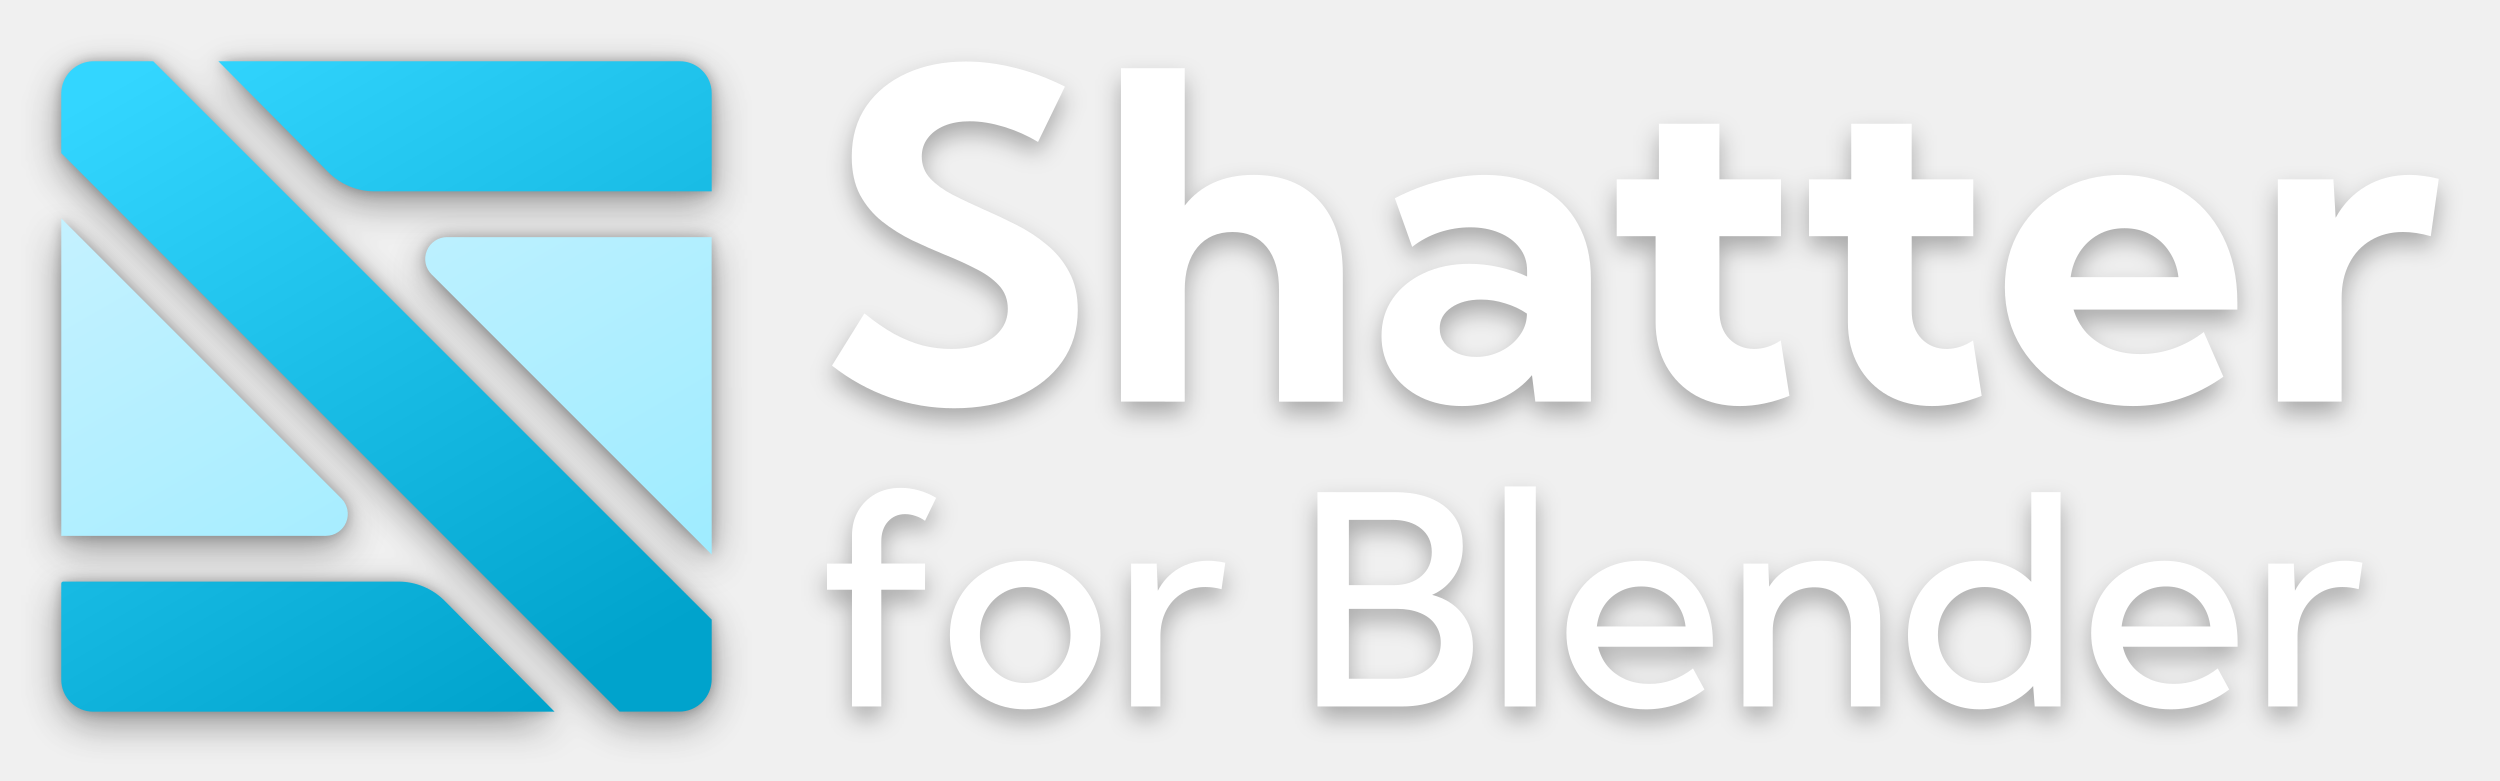
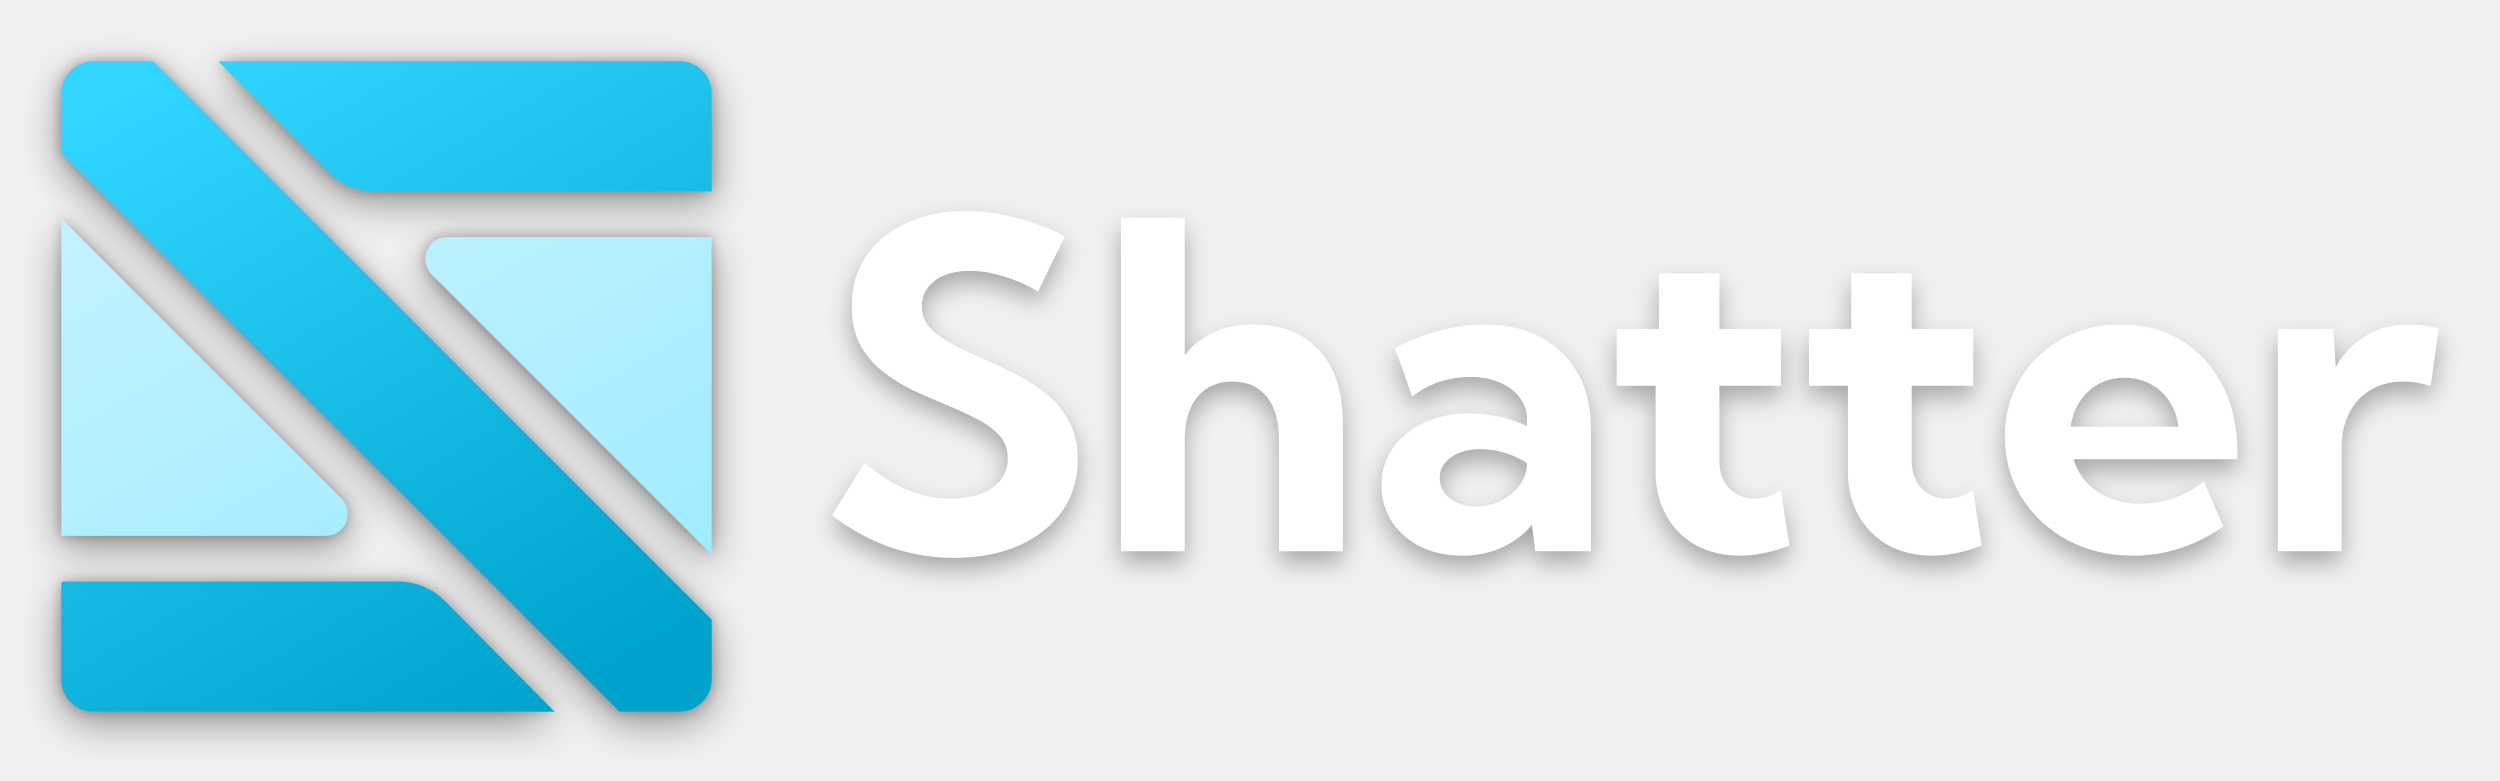
<svg xmlns="http://www.w3.org/2000/svg" xmlns:xlink="http://www.w3.org/1999/xlink" width="410" height="128" viewBox="0 0 108.479 33.867" version="1.1" id="svg5">
  <defs id="defs2">
    <filter style="color-interpolation-filters:sRGB" id="filter6657" x="-0.113" y="-0.113" width="1.227" height="1.274">
      <feFlood flood-opacity="0.502" flood-color="rgb(0,0,0)" result="flood" id="feFlood6647" />
      <feComposite in="flood" in2="SourceGraphic" operator="in" result="composite1" id="feComposite6649" />
      <feGaussianBlur in="composite1" stdDeviation="0.2" result="blur" id="feGaussianBlur6651" />
      <feOffset dx="0" dy="0" result="offset" id="feOffset6653" />
      <feComposite in="SourceGraphic" in2="offset" operator="over" result="fbSourceGraphic" id="feComposite6655" />
      <feColorMatrix result="fbSourceGraphicAlpha" in="fbSourceGraphic" values="0 0 0 -1 0 0 0 0 -1 0 0 0 0 -1 0 0 0 0 1 0" id="feColorMatrix6767" />
      <feFlood id="feFlood6769" flood-opacity="0.302" flood-color="rgb(0,0,0)" result="flood" in="fbSourceGraphic" />
      <feComposite in2="fbSourceGraphic" id="feComposite6771" in="flood" operator="in" result="composite1" />
      <feGaussianBlur id="feGaussianBlur6773" in="composite1" stdDeviation="0.3" result="blur" />
      <feOffset id="feOffset6775" dx="0" dy="0.5" result="offset" />
      <feComposite in2="offset" id="feComposite6777" in="fbSourceGraphic" operator="over" result="composite2" />
    </filter>
    <filter style="color-interpolation-filters:sRGB" id="filter6669" x="-0.257" y="-0.232" width="1.515" height="1.561">
      <feFlood flood-opacity="0.502" flood-color="rgb(0,0,0)" result="flood" id="feFlood6659" />
      <feComposite in="flood" in2="SourceGraphic" operator="in" result="composite1" id="feComposite6661" />
      <feGaussianBlur in="composite1" stdDeviation="0.2" result="blur" id="feGaussianBlur6663" />
      <feOffset dx="0" dy="0" result="offset" id="feOffset6665" />
      <feComposite in="SourceGraphic" in2="offset" operator="over" result="fbSourceGraphic" id="feComposite6667" />
      <feColorMatrix result="fbSourceGraphicAlpha" in="fbSourceGraphic" values="0 0 0 -1 0 0 0 0 -1 0 0 0 0 -1 0 0 0 0 1 0" id="feColorMatrix6779" />
      <feFlood id="feFlood6781" flood-opacity="0.302" flood-color="rgb(0,0,0)" result="flood" in="fbSourceGraphic" />
      <feComposite in2="fbSourceGraphic" id="feComposite6783" in="flood" operator="in" result="composite1" />
      <feGaussianBlur id="feGaussianBlur6785" in="composite1" stdDeviation="0.3" result="blur" />
      <feOffset id="feOffset6787" dx="0" dy="0.5" result="offset" />
      <feComposite in2="offset" id="feComposite6789" in="fbSourceGraphic" operator="over" result="composite2" />
    </filter>
    <filter style="color-interpolation-filters:sRGB" id="filter6681" x="-0.257" y="-0.232" width="1.515" height="1.561">
      <feFlood flood-opacity="0.502" flood-color="rgb(0,0,0)" result="flood" id="feFlood6671" />
      <feComposite in="flood" in2="SourceGraphic" operator="in" result="composite1" id="feComposite6673" />
      <feGaussianBlur in="composite1" stdDeviation="0.2" result="blur" id="feGaussianBlur6675" />
      <feOffset dx="0" dy="0" result="offset" id="feOffset6677" />
      <feComposite in="SourceGraphic" in2="offset" operator="over" result="fbSourceGraphic" id="feComposite6679" />
      <feColorMatrix result="fbSourceGraphicAlpha" in="fbSourceGraphic" values="0 0 0 -1 0 0 0 0 -1 0 0 0 0 -1 0 0 0 0 1 0" id="feColorMatrix6791" />
      <feFlood id="feFlood6793" flood-opacity="0.302" flood-color="rgb(0,0,0)" result="flood" in="fbSourceGraphic" />
      <feComposite in2="fbSourceGraphic" id="feComposite6795" in="flood" operator="in" result="composite1" />
      <feGaussianBlur id="feGaussianBlur6797" in="composite1" stdDeviation="0.3" result="blur" />
      <feOffset id="feOffset6799" dx="0" dy="0.5" result="offset" />
      <feComposite in2="offset" id="feComposite6801" in="fbSourceGraphic" operator="over" result="composite2" />
    </filter>
    <filter style="color-interpolation-filters:sRGB" id="filter6693" x="-0.4" y="-2.287" width="1.8" height="5.575">
      <feFlood flood-opacity="0.502" flood-color="rgb(0,0,0)" result="flood" id="feFlood6683" />
      <feComposite in="flood" in2="SourceGraphic" operator="in" result="composite1" id="feComposite6685" />
      <feGaussianBlur in="composite1" stdDeviation="0.2" result="blur" id="feGaussianBlur6687" />
      <feOffset dx="0" dy="0" result="offset" id="feOffset6689" />
      <feComposite in="SourceGraphic" in2="offset" operator="over" result="composite2" id="feComposite6691" />
    </filter>
    <filter style="color-interpolation-filters:sRGB" id="filter7141" x="-0.206" y="-0.186" width="1.412" height="1.41">
      <feFlood flood-opacity="0.302" flood-color="rgb(0,0,0)" result="flood" id="feFlood7131" />
      <feComposite in="flood" in2="SourceGraphic" operator="in" result="composite1" id="feComposite7133" />
      <feGaussianBlur in="composite1" stdDeviation="0.3" result="blur" id="feGaussianBlur7135" />
      <feOffset dx="0" dy="0.2" result="offset" id="feOffset7137" />
      <feComposite in="SourceGraphic" in2="offset" operator="over" result="fbSourceGraphic" id="feComposite7139" />
      <feColorMatrix result="fbSourceGraphicAlpha" in="fbSourceGraphic" values="0 0 0 -1 0 0 0 0 -1 0 0 0 0 -1 0 0 0 0 1 0" id="feColorMatrix7311" />
      <feFlood id="feFlood7313" flood-opacity="0.302" flood-color="rgb(0,0,0)" result="flood" in="fbSourceGraphic" />
      <feComposite in2="fbSourceGraphic" id="feComposite7315" in="flood" operator="in" result="composite1" />
      <feGaussianBlur id="feGaussianBlur7317" in="composite1" stdDeviation="0.1" result="blur" />
      <feOffset id="feOffset7319" dx="0" dy="0" result="offset" />
      <feComposite in2="offset" id="feComposite7321" in="fbSourceGraphic" operator="over" result="composite2" />
    </filter>
    <filter style="color-interpolation-filters:sRGB" id="filter7153" x="-0.206" y="-0.186" width="1.412" height="1.41">
      <feFlood flood-opacity="0.302" flood-color="rgb(0,0,0)" result="flood" id="feFlood7143" />
      <feComposite in="flood" in2="SourceGraphic" operator="in" result="composite1" id="feComposite7145" />
      <feGaussianBlur in="composite1" stdDeviation="0.3" result="blur" id="feGaussianBlur7147" />
      <feOffset dx="0" dy="0.2" result="offset" id="feOffset7149" />
      <feComposite in="SourceGraphic" in2="offset" operator="over" result="fbSourceGraphic" id="feComposite7151" />
      <feColorMatrix result="fbSourceGraphicAlpha" in="fbSourceGraphic" values="0 0 0 -1 0 0 0 0 -1 0 0 0 0 -1 0 0 0 0 1 0" id="feColorMatrix7323" />
      <feFlood id="feFlood7325" flood-opacity="0.302" flood-color="rgb(0,0,0)" result="flood" in="fbSourceGraphic" />
      <feComposite in2="fbSourceGraphic" id="feComposite7327" in="flood" operator="in" result="composite1" />
      <feGaussianBlur id="feGaussianBlur7329" in="composite1" stdDeviation="0.1" result="blur" />
      <feOffset id="feOffset7331" dx="0" dy="0" result="offset" />
      <feComposite in2="offset" id="feComposite7333" in="fbSourceGraphic" operator="over" result="composite2" />
    </filter>
    <filter style="color-interpolation-filters:sRGB" id="filter7165" x="-0.091" y="-0.091" width="1.181" height="1.2">
      <feFlood flood-opacity="0.302" flood-color="rgb(0,0,0)" result="flood" id="feFlood7155" />
      <feComposite in="flood" in2="SourceGraphic" operator="in" result="composite1" id="feComposite7157" />
      <feGaussianBlur in="composite1" stdDeviation="0.3" result="blur" id="feGaussianBlur7159" />
      <feOffset dx="0" dy="0.2" result="offset" id="feOffset7161" />
      <feComposite in="SourceGraphic" in2="offset" operator="over" result="fbSourceGraphic" id="feComposite7163" />
      <feColorMatrix result="fbSourceGraphicAlpha" in="fbSourceGraphic" values="0 0 0 -1 0 0 0 0 -1 0 0 0 0 -1 0 0 0 0 1 0" id="feColorMatrix7335" />
      <feFlood id="feFlood7337" flood-opacity="0.302" flood-color="rgb(0,0,0)" result="flood" in="fbSourceGraphic" />
      <feComposite in2="fbSourceGraphic" id="feComposite7339" in="flood" operator="in" result="composite1" />
      <feGaussianBlur id="feGaussianBlur7341" in="composite1" stdDeviation="0.1" result="blur" />
      <feOffset id="feOffset7343" dx="0" dy="0" result="offset" />
      <feComposite in2="offset" id="feComposite7345" in="fbSourceGraphic" operator="over" result="composite2" />
    </filter>
    <filter style="color-interpolation-filters:sRGB" id="filter2939" x="-0.032" y="-0.231" width="1.064" height="1.526">
      <feFlood flood-opacity="0.302" flood-color="rgb(0,0,0)" result="flood" id="feFlood2929" />
      <feComposite in="flood" in2="SourceGraphic" operator="in" result="composite1" id="feComposite2931" />
      <feGaussianBlur in="composite1" stdDeviation="0.6" result="blur" id="feGaussianBlur2933" />
      <feOffset dx="0" dy="0.6" result="offset" id="feOffset2935" />
      <feComposite in="SourceGraphic" in2="offset" operator="over" result="fbSourceGraphic" id="feComposite2937" />
      <feColorMatrix result="fbSourceGraphicAlpha" in="fbSourceGraphic" values="0 0 0 -1 0 0 0 0 -1 0 0 0 0 -1 0 0 0 0 1 0" id="feColorMatrix2941" />
      <feFlood id="feFlood2943" flood-opacity="0.302" flood-color="rgb(0,0,0)" result="flood" in="fbSourceGraphic" />
      <feComposite in2="fbSourceGraphic" id="feComposite2945" in="flood" operator="in" result="composite1" />
      <feGaussianBlur id="feGaussianBlur2947" in="composite1" stdDeviation="0.3" result="blur" />
      <feOffset id="feOffset2949" dx="0" dy="0" result="offset" />
      <feComposite in2="offset" id="feComposite2951" in="fbSourceGraphic" operator="over" result="composite2" />
    </filter>
    <filter style="color-interpolation-filters:sRGB;" id="filter1911" x="-0.018" y="-0.124" width="1.036" height="1.3">
      <feFlood flood-opacity="0.302" flood-color="rgb(0,0,0)" result="flood" id="feFlood1901" />
      <feComposite in="flood" in2="SourceGraphic" operator="in" result="composite1" id="feComposite1903" />
      <feGaussianBlur in="composite1" stdDeviation="0.5" result="blur" id="feGaussianBlur1905" />
      <feOffset dx="0" dy="0.5" result="offset" id="feOffset1907" />
      <feComposite in="SourceGraphic" in2="offset" operator="over" result="composite2" id="feComposite1909" />
    </filter>
    <filter style="color-interpolation-filters:sRGB;" id="filter1923" x="-1.134" y="-1.134" width="3.268" height="3.74">
      <feFlood flood-opacity="0.302" flood-color="rgb(0,0,0)" result="flood" id="feFlood1913" />
      <feComposite in="flood" in2="SourceGraphic" operator="in" result="composite1" id="feComposite1915" />
      <feGaussianBlur in="composite1" stdDeviation="0.5" result="blur" id="feGaussianBlur1917" />
      <feOffset dx="0" dy="0.5" result="offset" id="feOffset1919" />
      <feComposite in="SourceGraphic" in2="offset" operator="over" result="composite2" id="feComposite1921" />
    </filter>
    <filter style="color-interpolation-filters:sRGB;" id="filter1935" x="-1.134" y="-1.134" width="3.268" height="3.74">
      <feFlood flood-opacity="0.302" flood-color="rgb(0,0,0)" result="flood" id="feFlood1925" />
      <feComposite in="flood" in2="SourceGraphic" operator="in" result="composite1" id="feComposite1927" />
      <feGaussianBlur in="composite1" stdDeviation="0.5" result="blur" id="feGaussianBlur1929" />
      <feOffset dx="0" dy="0.5" result="offset" id="feOffset1931" />
      <feComposite in="SourceGraphic" in2="offset" operator="over" result="composite2" id="feComposite1933" />
    </filter>
    <filter style="color-interpolation-filters:sRGB;" id="filter1947" x="-1.134" y="-1.134" width="3.268" height="3.74">
      <feFlood flood-opacity="0.302" flood-color="rgb(0,0,0)" result="flood" id="feFlood1937" />
      <feComposite in="flood" in2="SourceGraphic" operator="in" result="composite1" id="feComposite1939" />
      <feGaussianBlur in="composite1" stdDeviation="0.5" result="blur" id="feGaussianBlur1941" />
      <feOffset dx="0" dy="0.5" result="offset" id="feOffset1943" />
      <feComposite in="SourceGraphic" in2="offset" operator="over" result="composite2" id="feComposite1945" />
    </filter>
    <filter style="color-interpolation-filters:sRGB;" id="filter1959" x="-1.134" y="-1.134" width="3.268" height="3.74">
      <feFlood flood-opacity="0.302" flood-color="rgb(0,0,0)" result="flood" id="feFlood1949" />
      <feComposite in="flood" in2="SourceGraphic" operator="in" result="composite1" id="feComposite1951" />
      <feGaussianBlur in="composite1" stdDeviation="0.5" result="blur" id="feGaussianBlur1953" />
      <feOffset dx="0" dy="0.5" result="offset" id="feOffset1955" />
      <feComposite in="SourceGraphic" in2="offset" operator="over" result="composite2" id="feComposite1957" />
    </filter>
    <filter style="color-interpolation-filters:sRGB;" id="filter1971" x="-1.134" y="-1.134" width="3.268" height="3.74">
      <feFlood flood-opacity="0.302" flood-color="rgb(0,0,0)" result="flood" id="feFlood1961" />
      <feComposite in="flood" in2="SourceGraphic" operator="in" result="composite1" id="feComposite1963" />
      <feGaussianBlur in="composite1" stdDeviation="0.5" result="blur" id="feGaussianBlur1965" />
      <feOffset dx="0" dy="0.5" result="offset" id="feOffset1967" />
      <feComposite in="SourceGraphic" in2="offset" operator="over" result="composite2" id="feComposite1969" />
    </filter>
    <filter style="color-interpolation-filters:sRGB;" id="filter1983" x="-1.134" y="-1.134" width="3.268" height="3.74">
      <feFlood flood-opacity="0.302" flood-color="rgb(0,0,0)" result="flood" id="feFlood1973" />
      <feComposite in="flood" in2="SourceGraphic" operator="in" result="composite1" id="feComposite1975" />
      <feGaussianBlur in="composite1" stdDeviation="0.5" result="blur" id="feGaussianBlur1977" />
      <feOffset dx="0" dy="0.5" result="offset" id="feOffset1979" />
      <feComposite in="SourceGraphic" in2="offset" operator="over" result="composite2" id="feComposite1981" />
    </filter>
    <filter style="color-interpolation-filters:sRGB;" id="filter1995" x="-1.134" y="-1.134" width="3.268" height="3.74">
      <feFlood flood-opacity="0.302" flood-color="rgb(0,0,0)" result="flood" id="feFlood1985" />
      <feComposite in="flood" in2="SourceGraphic" operator="in" result="composite1" id="feComposite1987" />
      <feGaussianBlur in="composite1" stdDeviation="0.5" result="blur" id="feGaussianBlur1989" />
      <feOffset dx="0" dy="0.5" result="offset" id="feOffset1991" />
      <feComposite in="SourceGraphic" in2="offset" operator="over" result="composite2" id="feComposite1993" />
    </filter>
    <filter style="color-interpolation-filters:sRGB;" id="filter2007" x="-1.134" y="-1.134" width="3.268" height="3.74">
      <feFlood flood-opacity="0.302" flood-color="rgb(0,0,0)" result="flood" id="feFlood1997" />
      <feComposite in="flood" in2="SourceGraphic" operator="in" result="composite1" id="feComposite1999" />
      <feGaussianBlur in="composite1" stdDeviation="0.5" result="blur" id="feGaussianBlur2001" />
      <feOffset dx="0" dy="0.5" result="offset" id="feOffset2003" />
      <feComposite in="SourceGraphic" in2="offset" operator="over" result="composite2" id="feComposite2005" />
    </filter>
    <filter style="color-interpolation-filters:sRGB;" id="filter2019" x="-1.134" y="-1.134" width="3.268" height="3.74">
      <feFlood flood-opacity="0.302" flood-color="rgb(0,0,0)" result="flood" id="feFlood2009" />
      <feComposite in="flood" in2="SourceGraphic" operator="in" result="composite1" id="feComposite2011" />
      <feGaussianBlur in="composite1" stdDeviation="0.5" result="blur" id="feGaussianBlur2013" />
      <feOffset dx="0" dy="0.5" result="offset" id="feOffset2015" />
      <feComposite in="SourceGraphic" in2="offset" operator="over" result="composite2" id="feComposite2017" />
    </filter>
    <filter style="color-interpolation-filters:sRGB;" id="filter2031" x="-0.017" y="-0.08" width="1.034" height="1.193">
      <feFlood flood-opacity="0.302" flood-color="rgb(0,0,0)" result="flood" id="feFlood2021" />
      <feComposite in="flood" in2="SourceGraphic" operator="in" result="composite1" id="feComposite2023" />
      <feGaussianBlur in="composite1" stdDeviation="0.5" result="blur" id="feGaussianBlur2025" />
      <feOffset dx="0" dy="0.5" result="offset" id="feOffset2027" />
      <feComposite in="SourceGraphic" in2="offset" operator="over" result="composite2" id="feComposite2029" />
    </filter>
    <filter style="color-interpolation-filters:sRGB;" id="filter2043" x="-0.113" y="-0.113" width="1.227" height="1.274">
      <feFlood flood-opacity="0.302" flood-color="rgb(0,0,0)" result="flood" id="feFlood2033" />
      <feComposite in="flood" in2="SourceGraphic" operator="in" result="composite1" id="feComposite2035" />
      <feGaussianBlur in="composite1" stdDeviation="0.5" result="blur" id="feGaussianBlur2037" />
      <feOffset dx="0" dy="0.5" result="offset" id="feOffset2039" />
      <feComposite in="SourceGraphic" in2="offset" operator="over" result="composite2" id="feComposite2041" />
    </filter>
    <linearGradient xlink:href="#linearGradient5743" id="linearGradient5745" x1="1.058" y1="1.058" x2="7.169" y2="11.642" gradientUnits="userSpaceOnUse" gradientTransform="translate(8.620743,3.130433)" />
    <linearGradient id="linearGradient5743">
      <stop style="stop-color:#cef3ff;stop-opacity:1" offset="0" id="stop5739" />
      <stop style="stop-color:#99ebff;stop-opacity:1" offset="1" id="stop5741" />
    </linearGradient>
    <filter style="color-interpolation-filters:sRGB" id="filter7141-1" x="-0.206" y="-0.186" width="1.412" height="1.41">
      <feFlood flood-opacity="0.302" flood-color="rgb(0,0,0)" result="flood" id="feFlood7131-7" />
      <feComposite in="flood" in2="SourceGraphic" operator="in" result="composite1" id="feComposite7133-0" />
      <feGaussianBlur in="composite1" stdDeviation="0.3" result="blur" id="feGaussianBlur7135-4" />
      <feOffset dx="0" dy="0.2" result="offset" id="feOffset7137-3" />
      <feComposite in="SourceGraphic" in2="offset" operator="over" result="fbSourceGraphic" id="feComposite7139-5" />
      <feColorMatrix result="fbSourceGraphicAlpha" in="fbSourceGraphic" values="0 0 0 -1 0 0 0 0 -1 0 0 0 0 -1 0 0 0 0 1 0" id="feColorMatrix7311-5" />
      <feFlood id="feFlood7313-4" flood-opacity="0.302" flood-color="rgb(0,0,0)" result="flood" in="fbSourceGraphic" />
      <feComposite in2="fbSourceGraphic" id="feComposite7315-2" in="flood" operator="in" result="composite1" />
      <feGaussianBlur id="feGaussianBlur7317-8" in="composite1" stdDeviation="0.1" result="blur" />
      <feOffset id="feOffset7319-1" dx="0" dy="0" result="offset" />
      <feComposite in2="offset" id="feComposite7321-0" in="fbSourceGraphic" operator="over" result="composite2" />
    </filter>
    <linearGradient xlink:href="#linearGradient5743" id="linearGradient6307" x1="3.615" y1="1.058" x2="9.725" y2="11.642" gradientUnits="userSpaceOnUse" gradientTransform="translate(8.620743,3.130433)" />
    <filter style="color-interpolation-filters:sRGB" id="filter7153-1" x="-0.206" y="-0.186" width="1.412" height="1.41">
      <feFlood flood-opacity="0.302" flood-color="rgb(0,0,0)" result="flood" id="feFlood7143-3" />
      <feComposite in="flood" in2="SourceGraphic" operator="in" result="composite1" id="feComposite7145-5" />
      <feGaussianBlur in="composite1" stdDeviation="0.3" result="blur" id="feGaussianBlur7147-1" />
      <feOffset dx="0" dy="0.2" result="offset" id="feOffset7149-6" />
      <feComposite in="SourceGraphic" in2="offset" operator="over" result="fbSourceGraphic" id="feComposite7151-9" />
      <feColorMatrix result="fbSourceGraphicAlpha" in="fbSourceGraphic" values="0 0 0 -1 0 0 0 0 -1 0 0 0 0 -1 0 0 0 0 1 0" id="feColorMatrix7323-5" />
      <feFlood id="feFlood7325-4" flood-opacity="0.302" flood-color="rgb(0,0,0)" result="flood" in="fbSourceGraphic" />
      <feComposite in2="fbSourceGraphic" id="feComposite7327-1" in="flood" operator="in" result="composite1" />
      <feGaussianBlur id="feGaussianBlur7329-2" in="composite1" stdDeviation="0.1" result="blur" />
      <feOffset id="feOffset7331-7" dx="0" dy="0" result="offset" />
      <feComposite in2="offset" id="feComposite7333-9" in="fbSourceGraphic" operator="over" result="composite2" />
    </filter>
    <filter style="color-interpolation-filters:sRGB" id="filter7165-2" x="-0.091" y="-0.091" width="1.181" height="1.2">
      <feFlood flood-opacity="0.302" flood-color="rgb(0,0,0)" result="flood" id="feFlood7155-0" />
      <feComposite in="flood" in2="SourceGraphic" operator="in" result="composite1" id="feComposite7157-1" />
      <feGaussianBlur in="composite1" stdDeviation="0.3" result="blur" id="feGaussianBlur7159-3" />
      <feOffset dx="0" dy="0.2" result="offset" id="feOffset7161-7" />
      <feComposite in="SourceGraphic" in2="offset" operator="over" result="fbSourceGraphic" id="feComposite7163-5" />
      <feColorMatrix result="fbSourceGraphicAlpha" in="fbSourceGraphic" values="0 0 0 -1 0 0 0 0 -1 0 0 0 0 -1 0 0 0 0 1 0" id="feColorMatrix7335-7" />
      <feFlood id="feFlood7337-2" flood-opacity="0.302" flood-color="rgb(0,0,0)" result="flood" in="fbSourceGraphic" />
      <feComposite in2="fbSourceGraphic" id="feComposite7339-6" in="flood" operator="in" result="composite1" />
      <feGaussianBlur id="feGaussianBlur7341-6" in="composite1" stdDeviation="0.1" result="blur" />
      <feOffset id="feOffset7343-2" dx="0" dy="0" result="offset" />
      <feComposite in2="offset" id="feComposite7345-9" in="fbSourceGraphic" operator="over" result="composite2" />
    </filter>
    <linearGradient xlink:href="#linearGradient4784" id="linearGradient4786" x1="2.554" y1="1.058" x2="8.665" y2="11.642" gradientUnits="userSpaceOnUse" />
    <linearGradient id="linearGradient4784">
      <stop style="stop-color:#33d6ff;stop-opacity:1" offset="0" id="stop4780" />
      <stop style="stop-color:#00a3cc;stop-opacity:1" offset="1" id="stop4782" />
    </linearGradient>
  </defs>
  <g id="layer1">
-     <g aria-label="Shatter" id="text17973" style="font-size:19.756px;font-family:Gilroy-Bold;-inkscape-font-specification:Gilroy-Bold;fill:#ffffff;stroke-width:1;stroke-linejoin:round;filter:url(#filter2031)">
+     <g aria-label="Shatter" id="text17973" style="font-size:19.756px;font-family:Gilroy-Bold;-inkscape-font-specification:Gilroy-Bold;fill:#ffffff;stroke-width:1;stroke-linejoin:round;filter:url(#filter2031)" transform="translate(0,6.490822)">
      <path d="m 36.1,15.865 1.408,-2.267 q 0.666,0.54 1.283,0.887 0.627,0.338 1.235,0.502 0.608,0.154 1.244,0.154 0.752,0 1.302,-0.212 0.55,-0.212 0.849,-0.608 0.309,-0.395 0.309,-0.916 0,-0.608 -0.386,-1.023 Q 42.958,11.967 42.331,11.659 41.714,11.34 40.99,11.051 40.286,10.762 39.572,10.424 38.868,10.077 38.27,9.604 37.682,9.131 37.315,8.456 36.958,7.771 36.958,6.797 q 0,-1.273 0.637,-2.199 0.646,-0.926 1.765,-1.428 1.119,-0.502 2.556,-0.502 1.013,0 2.103,0.27 1.1,0.27 2.19,0.82 L 45.042,6.16 Q 44.357,5.746 43.566,5.504 42.775,5.263 42.08,5.263 q -0.627,0 -1.1,0.193 -0.463,0.193 -0.723,0.54 -0.26,0.338 -0.26,0.801 0,0.55 0.376,0.955 0.376,0.395 0.974,0.704 0.608,0.309 1.302,0.617 0.714,0.309 1.437,0.675 0.733,0.367 1.331,0.868 0.608,0.492 0.974,1.186 0.376,0.685 0.376,1.65 0,1.273 -0.675,2.238 -0.675,0.955 -1.881,1.495 -1.206,0.531 -2.807,0.531 -1.466,0 -2.807,-0.473 -1.341,-0.473 -2.498,-1.379 z" style="font-weight:bold;font-family:'Kumbh Sans';-inkscape-font-specification:'Kumbh Sans Bold'" id="path4400" />
      <path d="M 48.64,17.427 V 2.958 h 2.768 V 8.919 q 1.042,-1.331 2.99,-1.331 1.823,0 2.846,1.129 1.023,1.119 1.023,3.135 v 5.576 h -2.768 v -4.842 q 0,-1.206 -0.531,-1.862 -0.531,-0.656 -1.486,-0.656 -0.974,0 -1.524,0.666 -0.55,0.666 -0.55,1.852 v 4.842 z" style="font-weight:bold;font-family:'Kumbh Sans';-inkscape-font-specification:'Kumbh Sans Bold'" id="path4402" />
      <path d="m 69.032,17.427 h -2.412 l -0.145,-1.148 q -0.531,0.637 -1.312,0.994 -0.781,0.347 -1.717,0.347 -1.013,0 -1.804,-0.386 -0.791,-0.395 -1.244,-1.08 -0.453,-0.695 -0.453,-1.572 0,-0.926 0.492,-1.63 0.492,-0.704 1.35,-1.1 0.868,-0.405 1.968,-0.405 0.646,0 1.293,0.145 0.656,0.145 1.215,0.405 v -0.251 q 0,-0.579 -0.328,-0.994 -0.318,-0.424 -0.887,-0.656 -0.559,-0.232 -1.254,-0.232 -0.666,0 -1.322,0.212 -0.646,0.212 -1.196,0.637 L 60.524,8.601 q 0.974,-0.502 1.968,-0.752 1.003,-0.26 1.939,-0.26 1.408,0 2.441,0.559 1.032,0.55 1.592,1.563 0.569,1.003 0.569,2.383 z m -4.977,-1.939 q 0.55,0 1.051,-0.241 0.502,-0.241 0.81,-0.656 0.318,-0.415 0.338,-0.916 v -0.068 q -0.424,-0.289 -0.945,-0.444 -0.511,-0.164 -1.042,-0.164 -0.791,0 -1.293,0.347 -0.502,0.347 -0.502,0.897 0,0.357 0.203,0.646 0.212,0.28 0.569,0.444 0.357,0.154 0.81,0.154 z" style="font-weight:bold;font-family:'Kumbh Sans';-inkscape-font-specification:'Kumbh Sans Bold'" id="path4404" />
      <path d="m 77.646,17.176 q -1.109,0.444 -2.151,0.444 -1.08,0 -1.91,-0.453 -0.82,-0.463 -1.283,-1.283 -0.463,-0.83 -0.463,-1.91 V 10.25 h -1.688 V 7.781 h 1.833 V 5.369 h 2.624 v 2.412 h 2.672 V 10.25 h -2.672 v 3.222 q 0,0.791 0.434,1.235 0.434,0.434 1.08,0.434 0.588,0 1.148,-0.367 z" style="font-weight:bold;font-family:'Kumbh Sans';-inkscape-font-specification:'Kumbh Sans Bold'" id="path4406" />
      <path d="m 85.99,17.176 q -1.109,0.444 -2.151,0.444 -1.08,0 -1.91,-0.453 -0.82,-0.463 -1.283,-1.283 -0.463,-0.83 -0.463,-1.91 V 10.25 h -1.688 V 7.781 h 1.833 V 5.369 h 2.624 v 2.412 h 2.672 V 10.25 h -2.672 v 3.222 q 0,0.791 0.434,1.235 0.434,0.434 1.08,0.434 0.588,0 1.148,-0.367 z" style="font-weight:bold;font-family:'Kumbh Sans';-inkscape-font-specification:'Kumbh Sans Bold'" id="path4408" />
      <path d="m 96.476,16.347 q -1.794,1.273 -3.926,1.273 -1.582,0 -2.846,-0.675 -1.254,-0.685 -1.987,-1.852 -0.723,-1.167 -0.723,-2.633 0,-1.399 0.656,-2.498 0.666,-1.1 1.804,-1.736 1.138,-0.637 2.585,-0.637 1.495,0 2.633,0.704 1.138,0.695 1.775,1.949 0.637,1.244 0.637,2.884 v 0.309 h -7.109 q 0.174,0.569 0.559,1.003 0.395,0.424 0.984,0.675 0.598,0.251 1.36,0.251 1.476,0 2.749,-0.955 z m -6.627,-4.322 h 4.678 q -0.077,-0.627 -0.395,-1.1 -0.309,-0.482 -0.82,-0.752 -0.502,-0.27 -1.129,-0.27 -0.637,0 -1.138,0.28 -0.492,0.28 -0.801,0.752 -0.309,0.473 -0.395,1.09 z" style="font-weight:bold;font-family:'Kumbh Sans';-inkscape-font-specification:'Kumbh Sans Bold'" id="path4410" />
      <path d="M 101.608,17.427 H 98.839 V 7.781 h 2.412 l 0.097,1.669 q 0.482,-0.878 1.312,-1.37 0.83,-0.492 1.9,-0.492 0.309,0 0.617,0.048 0.318,0.039 0.646,0.125 L 105.476,10.25 q -0.637,-0.183 -1.206,-0.183 -0.801,0 -1.408,0.367 -0.598,0.357 -0.926,1.003 -0.328,0.637 -0.328,1.495 z" style="font-weight:bold;font-family:'Kumbh Sans';-inkscape-font-specification:'Kumbh Sans Bold'" id="path4412" />
    </g>
    <rect style="fill:#99ebff;fill-opacity:1;stroke-width:10.583;stroke-linejoin:round;filter:url(#filter2019)" id="rect221" width="1.058" height="1.058" x="-8.353" y="-15.287" ry="0" transform="scale(1,-1)" />
    <rect style="fill:#cef3ff;fill-opacity:1;stroke-width:10.583;stroke-linejoin:round;filter:url(#filter2007)" id="rect223" width="1.058" height="1.058" x="-8.353" y="-14.229" ry="0" transform="scale(1,-1)" />
    <rect style="fill:#66e0ff;fill-opacity:1;stroke-width:10.583;stroke-linejoin:round;filter:url(#filter1995)" id="rect221-2" width="1.058" height="1.058" x="-8.353" y="15.287" ry="0" />
    <rect style="fill:#33d6ff;fill-opacity:1;stroke-width:10.583;stroke-linejoin:round;filter:url(#filter1983)" id="rect223-1" width="1.058" height="1.058" x="-8.353" y="16.345" ry="0" />
    <rect style="fill:#00ccff;stroke-width:10.583;stroke-linejoin:round;filter:url(#filter1971)" id="rect221-9-5" width="1.058" height="1.058" x="-8.353" y="17.404" ry="0" />
    <rect style="fill:#00a3cc;fill-opacity:1;stroke-width:10.583;stroke-linejoin:round;filter:url(#filter1959)" id="rect223-8-4" width="1.058" height="1.058" x="-8.353" y="18.462" ry="0" />
    <rect style="fill:#007a99;fill-opacity:1;stroke-width:10.583;stroke-linejoin:round;filter:url(#filter1947)" id="rect223-1-2" width="1.058" height="1.058" x="-8.353" y="19.52" ry="0" />
    <rect style="fill:#005266;fill-opacity:1;stroke-width:10.583;stroke-linejoin:round;filter:url(#filter1935)" id="rect221-9-5-6" width="1.058" height="1.058" x="-8.353" y="20.579" ry="0" />
    <rect style="fill:#002933;fill-opacity:1;stroke-width:10.583;stroke-linejoin:round;filter:url(#filter1923)" id="rect223-8-4-5" width="1.058" height="1.058" x="-8.353" y="21.637" ry="0" />
-     <g aria-label="for Blender" id="text6549" style="font-weight:500;font-size:12.7px;font-family:'Kumbh Sans';-inkscape-font-specification:'Kumbh Sans Medium';fill:#ffffff;stroke-width:1;stroke-linejoin:round;filter:url(#filter1911)">
-       <path d="M 38.24,30.656 H 36.969 V 25.59 h -1.085 v -1.135 h 1.085 v -1.209 q 0,-0.608 0.267,-1.073 0.273,-0.471 0.744,-0.738 0.477,-0.267 1.098,-0.267 0.384,0 0.775,0.105 0.391,0.105 0.769,0.329 l -0.484,0.998 q -0.205,-0.149 -0.428,-0.217 -0.217,-0.074 -0.434,-0.074 -0.453,0 -0.744,0.322 -0.291,0.322 -0.291,0.862 v 0.961 h 1.898 v 1.135 h -1.898 z" id="path4415" />
-       <path d="m 44.491,30.78 q -0.93,0 -1.674,-0.422 -0.744,-0.422 -1.172,-1.147 -0.428,-0.732 -0.428,-1.656 0,-0.918 0.428,-1.643 0.428,-0.732 1.172,-1.153 0.744,-0.428 1.674,-0.428 0.936,0 1.674,0.428 0.738,0.422 1.16,1.153 0.428,0.726 0.428,1.643 0,0.924 -0.428,1.656 -0.422,0.726 -1.16,1.147 -0.738,0.422 -1.674,0.422 z m -0.006,-1.141 q 0.564,0 1.005,-0.273 0.446,-0.279 0.701,-0.744 0.26,-0.471 0.26,-1.067 0,-0.595 -0.26,-1.06 -0.254,-0.471 -0.701,-0.744 -0.44,-0.279 -1.005,-0.279 -0.558,0 -1.005,0.279 -0.446,0.273 -0.707,0.744 -0.254,0.465 -0.254,1.06 0,0.595 0.254,1.067 0.26,0.465 0.707,0.744 0.446,0.273 1.005,0.273 z" id="path4417" />
-       <path d="m 50.351,30.656 h -1.271 v -6.201 h 1.11 l 0.05,1.178 q 0.322,-0.614 0.887,-0.955 0.571,-0.347 1.308,-0.347 0.18,0 0.36,0.025 0.186,0.019 0.372,0.062 l -0.161,1.147 q -0.36,-0.093 -0.707,-0.093 -0.577,0 -1.017,0.279 -0.44,0.273 -0.688,0.757 -0.242,0.484 -0.242,1.116 z" id="path4419" />
-       <path d="m 57.166,30.656 v -9.302 h 3.349 q 1.389,0 2.17,0.62 0.788,0.62 0.788,1.718 0,0.744 -0.366,1.302 -0.36,0.558 -0.967,0.819 0.831,0.217 1.302,0.812 0.471,0.589 0.471,1.445 0,0.775 -0.384,1.358 -0.378,0.583 -1.073,0.905 -0.688,0.322 -1.612,0.322 z m 1.364,-5.265 h 1.929 q 0.763,0 1.215,-0.391 0.453,-0.391 0.453,-1.042 0,-0.651 -0.465,-1.023 -0.459,-0.378 -1.259,-0.378 h -1.873 z m 0,4.062 h 1.997 q 0.602,0 1.048,-0.192 0.446,-0.198 0.695,-0.546 0.248,-0.353 0.248,-0.819 0,-0.453 -0.236,-0.788 -0.229,-0.335 -0.657,-0.508 -0.428,-0.18 -1.005,-0.18 h -2.09 z" id="path4421" />
-       <path d="M 66.641,30.656 H 65.289 V 21.107 H 66.641 Z" id="path4423" />
-       <path d="m 73.959,29.918 q -1.153,0.862 -2.536,0.862 -0.986,0 -1.767,-0.434 -0.781,-0.434 -1.234,-1.184 -0.453,-0.75 -0.453,-1.693 0,-0.899 0.415,-1.606 0.415,-0.713 1.135,-1.122 0.719,-0.409 1.631,-0.409 0.943,0 1.656,0.446 0.719,0.446 1.116,1.246 0.403,0.794 0.403,1.842 v 0.198 h -4.98 q 0.112,0.484 0.415,0.85 0.31,0.36 0.769,0.564 0.465,0.198 1.042,0.198 1.029,0 1.891,-0.67 z M 69.289,27.184 h 3.851 q -0.062,-0.521 -0.322,-0.905 -0.26,-0.391 -0.676,-0.608 -0.409,-0.223 -0.924,-0.223 -0.521,0 -0.936,0.223 -0.415,0.217 -0.676,0.608 -0.254,0.391 -0.316,0.905 z" id="path4425" />
-       <path d="m 81.586,30.656 h -1.271 v -3.46 q 0,-0.794 -0.428,-1.253 -0.422,-0.459 -1.153,-0.459 -0.521,0 -0.93,0.236 -0.409,0.236 -0.645,0.67 -0.236,0.428 -0.236,0.998 v 3.268 h -1.271 v -6.201 h 1.073 l 0.043,0.998 q 0.341,-0.546 0.93,-0.831 0.589,-0.291 1.333,-0.291 1.178,0 1.867,0.713 0.688,0.713 0.688,1.935 z" id="path4427" />
-       <path d="m 89.412,30.656 h -1.122 l -0.068,-0.887 q -0.422,0.471 -1.017,0.744 -0.589,0.267 -1.296,0.267 -0.893,0 -1.6,-0.422 -0.707,-0.422 -1.116,-1.153 -0.403,-0.732 -0.403,-1.65 0,-0.924 0.403,-1.65 0.409,-0.732 1.116,-1.153 0.707,-0.422 1.6,-0.422 0.67,0 1.24,0.242 0.577,0.242 0.992,0.676 v -3.894 h 1.271 z m -3.293,-1.017 q 0.564,0 1.017,-0.26 0.459,-0.26 0.732,-0.707 0.273,-0.446 0.273,-1.017 v -0.211 q 0,-0.571 -0.273,-1.017 -0.273,-0.446 -0.732,-0.701 -0.453,-0.254 -1.017,-0.254 -0.577,0 -1.036,0.273 -0.459,0.273 -0.726,0.744 -0.267,0.465 -0.267,1.06 0,0.595 0.267,1.067 0.267,0.471 0.726,0.75 0.459,0.273 1.036,0.273 z" id="path4429" />
-       <path d="m 96.729,29.918 q -1.153,0.862 -2.536,0.862 -0.986,0 -1.767,-0.434 -0.781,-0.434 -1.234,-1.184 -0.453,-0.75 -0.453,-1.693 0,-0.899 0.415,-1.606 0.415,-0.713 1.135,-1.122 0.719,-0.409 1.631,-0.409 0.943,0 1.656,0.446 0.719,0.446 1.116,1.246 0.403,0.794 0.403,1.842 v 0.198 h -4.98 q 0.112,0.484 0.415,0.85 0.31,0.36 0.769,0.564 0.465,0.198 1.042,0.198 1.029,0 1.891,-0.67 z m -4.669,-2.735 h 3.851 q -0.062,-0.521 -0.322,-0.905 -0.26,-0.391 -0.676,-0.608 -0.409,-0.223 -0.924,-0.223 -0.521,0 -0.936,0.223 -0.415,0.217 -0.676,0.608 -0.254,0.391 -0.316,0.905 z" id="path4431" />
-       <path d="m 99.693,30.656 h -1.271 v -6.201 h 1.11 l 0.05,1.178 q 0.322,-0.614 0.887,-0.955 0.571,-0.347 1.308,-0.347 0.18,0 0.36,0.025 0.186,0.019 0.372,0.062 l -0.161,1.147 q -0.36,-0.093 -0.707,-0.093 -0.577,0 -1.017,0.279 -0.44,0.273 -0.688,0.757 -0.242,0.484 -0.242,1.116 z" id="path4433" />
-     </g>
    <g id="path4419-6" style="stroke-width:1;stroke-dasharray:none;filter:url(#filter7165-2)" transform="matrix(2.666689,0,0,2.666689,-0.1638906,-0.163891)">
      <path style="color:#000000;fill:#000000;stroke-width:1;stroke-linejoin:round;stroke-dasharray:none" d="M 1.058,1.058 11.642,11.642" id="path4504-0" />
      <path id="path4506-1" style="color:#000000;fill:url(#linearGradient4786);stroke-width:1;stroke-linejoin:round;stroke-dasharray:none" d="m 1.587,1.058 c -0.293,0 -0.529,0.236 -0.529,0.529 v 0.967 l 9.085,9.087 H 11.113 c 0.293,0 0.529,-0.236 0.529,-0.529 V 10.144 L 2.554,1.058 Z m 2.027,0 1.787,1.803 A 1.061,1.061 0 0 0 6.155,3.175 H 11.642 V 1.579 A 0.521,0.521 0 0 0 11.121,1.058 Z M 1.091,9.525 a 0.032,0.032 0 0 0 -0.033,0.033 v 1.563 A 0.521,0.521 0 0 0 1.579,11.642 H 9.085 L 7.298,9.839 A 1.061,1.061 0 0 0 6.545,9.525 Z" />
    </g>
    <path style="fill:url(#linearGradient6307);fill-opacity:1;stroke:none;stroke-width:0.644;stroke-linejoin:round;stroke-dasharray:none;filter:url(#filter7153-1)" d="m 20.262,7.05 -4.306,0 A 0.356,0.356 112.5 0 0 15.705,7.658 l 4.558,4.558 z" id="path5514-5" transform="matrix(2.666689,0,0,2.666689,-23.15273,-8.511782)" />
    <path style="fill:url(#linearGradient5745);fill-opacity:1;stroke:none;stroke-width:0.644;stroke-linejoin:round;stroke-dasharray:none;filter:url(#filter7141-1)" d="m 9.679,11.911 h 4.306 a 0.356,0.356 112.5 0 0 0.252,-0.608 L 9.679,6.745 Z" id="path5689-5" transform="matrix(2.666689,0,0,2.666689,-23.15273,-8.511782)" />
  </g>
</svg>
